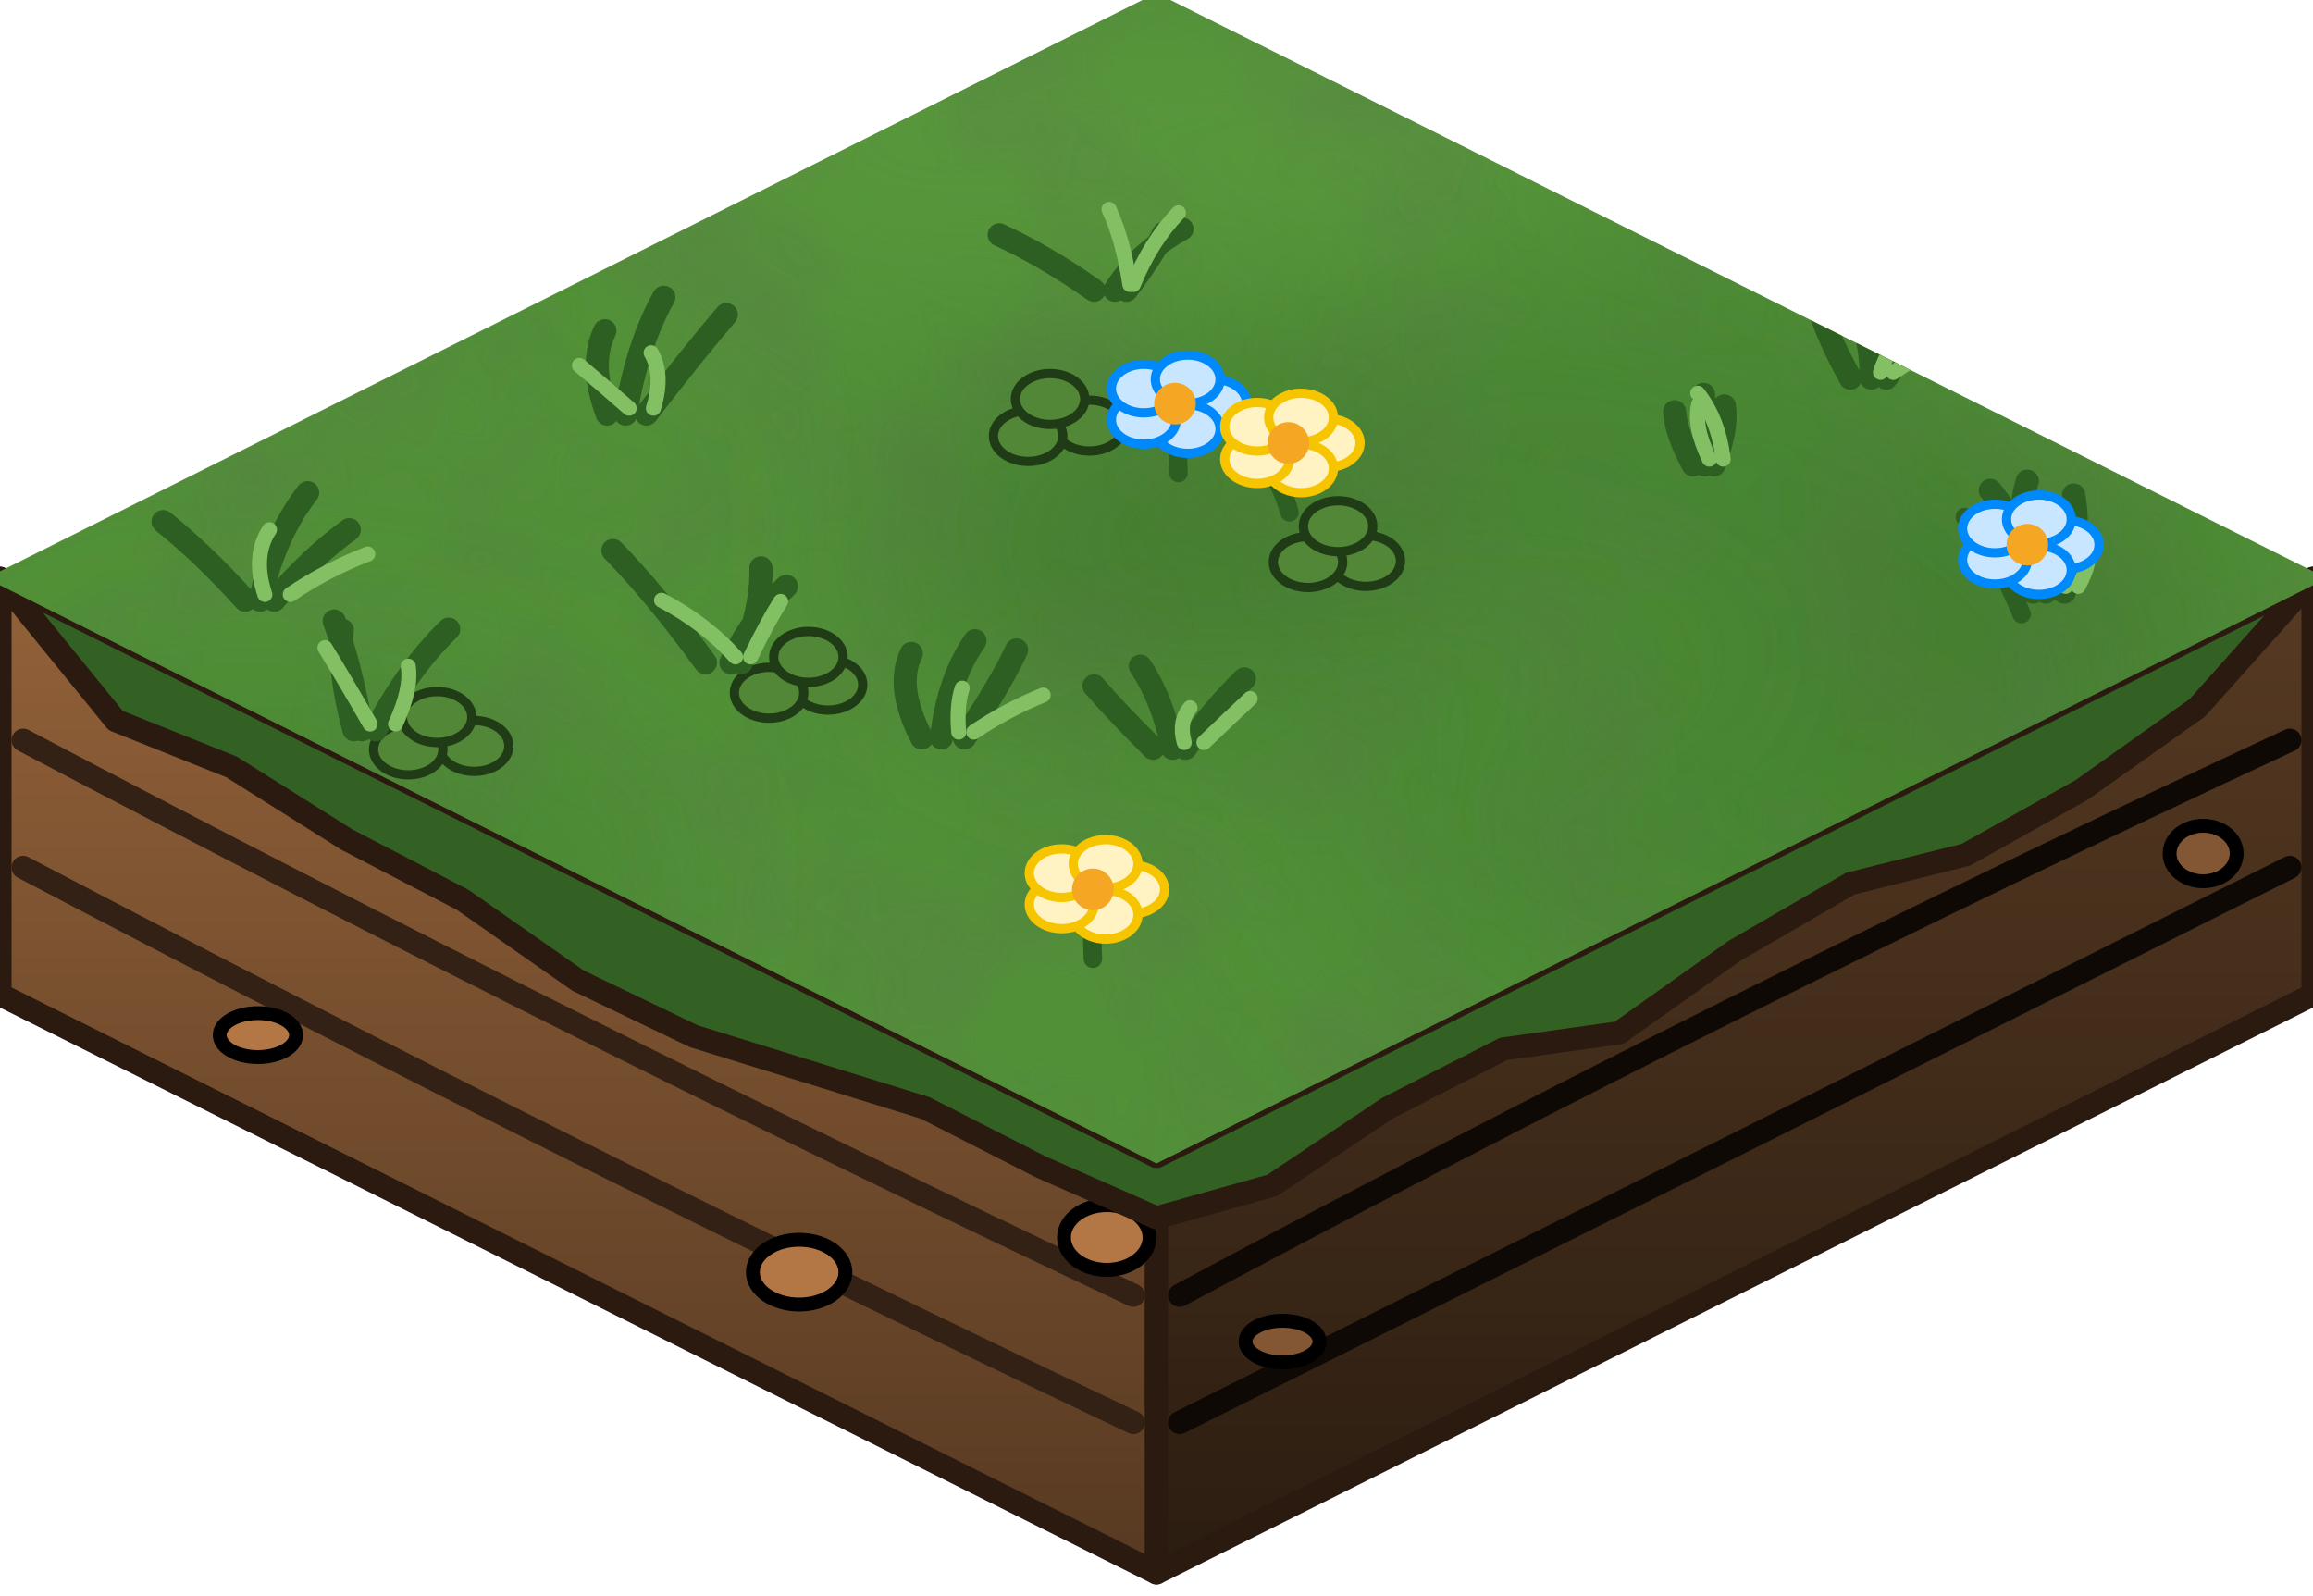
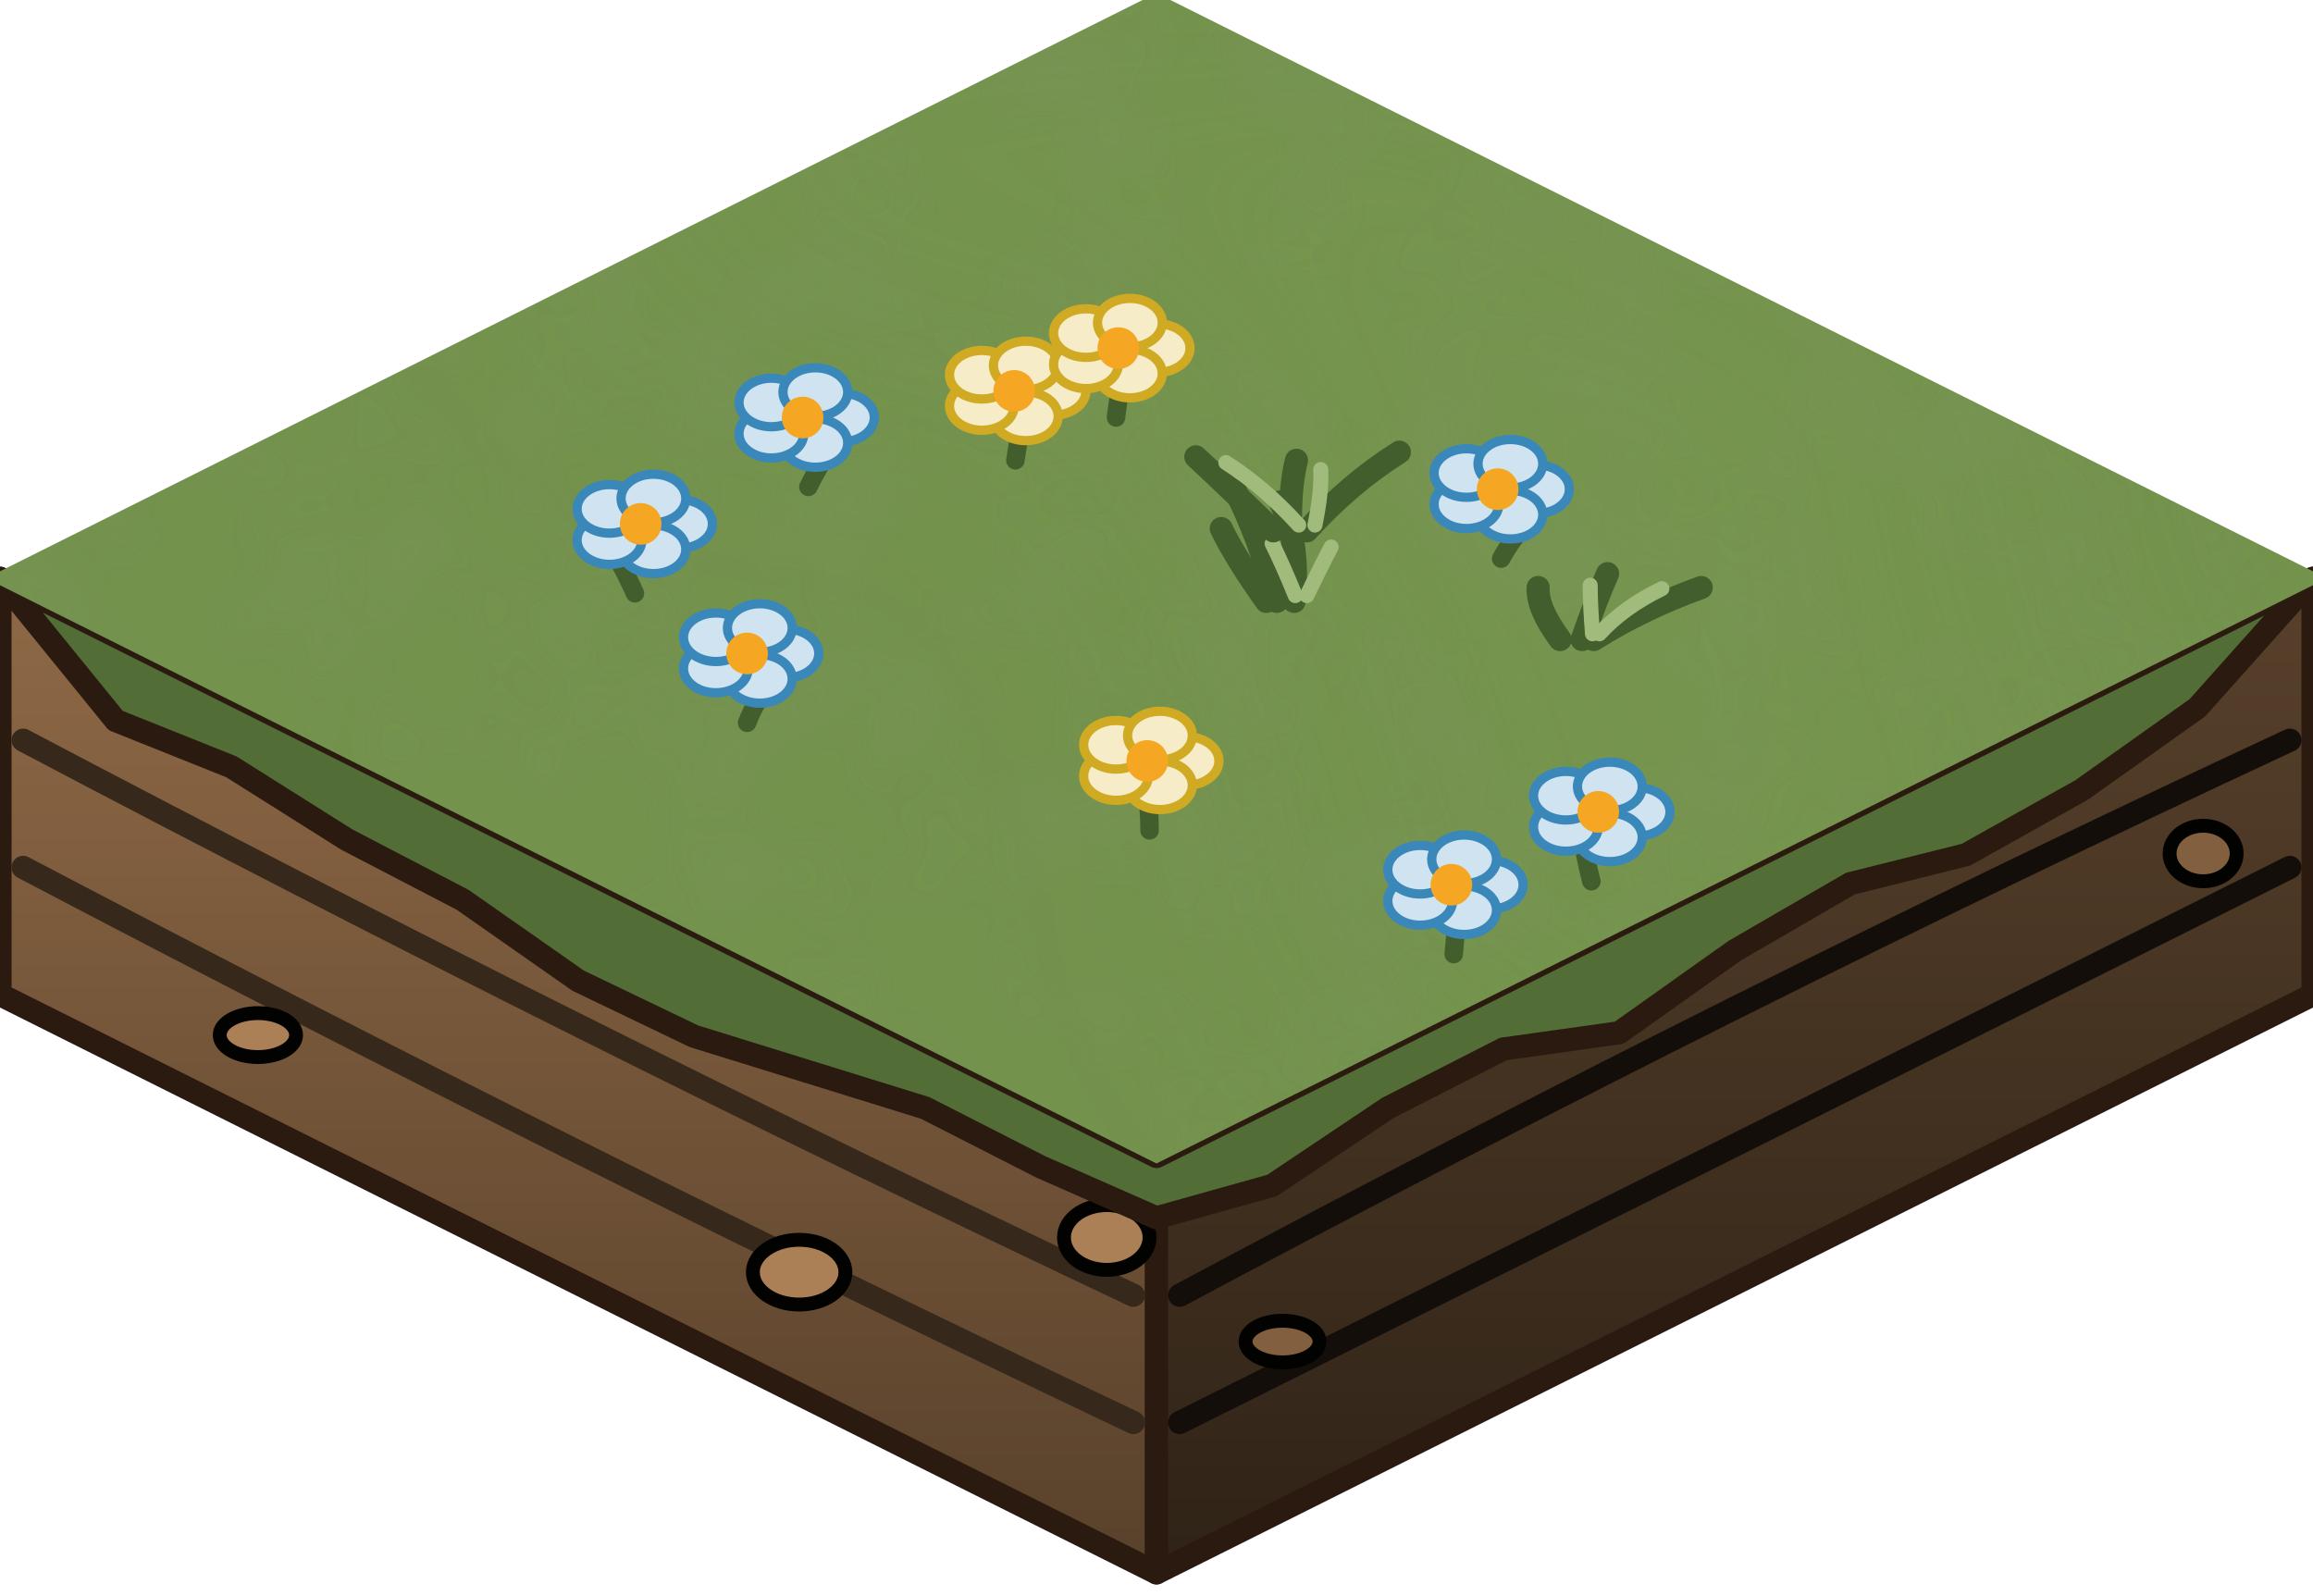
<svg xmlns="http://www.w3.org/2000/svg" width="200" height="138" viewBox="0 0 200 138">
  <defs>
    <linearGradient id="lg1" x1="0" y1="0" x2="0" y2="1">
-       <stop offset="0" stop-color="#926139" />
-       <stop offset="1" stop-color="#573a22" />
+       <stop offset="0" stop-color="#8f6946" />
+       <stop offset="1" stop-color="#58412b" />
    </linearGradient>
    <linearGradient id="lg2" x1="0" y1="0" x2="0" y2="1">
-       <stop offset="0" stop-color="#573a22" />
-       <stop offset="1" stop-color="#2b1d11" />
+       <stop offset="0" stop-color="#58412b" />
+       <stop offset="1" stop-color="#2f2317" />
    </linearGradient>
    <clipPath id="cp3">
      <path d="M-1.2 50 L100 -0.6 L201.2 50 L100 100.6 Z" />
    </clipPath>
    <filter id="bl4" x="-50%" y="-50%" width="200%" height="200%">
-       <feGaussianBlur stdDeviation="10" />
+       <feGaussianBlur stdDeviation="14" />
    </filter>
    <filter id="nz5" x="0" y="0" width="100%" height="100%">
-       <feTurbulence type="fractalNoise" baseFrequency="0.07" numOctaves="3" seed="62" result="t" />
-       <feColorMatrix in="t" type="matrix" values="0 0 0 0 0.094 0 0 0 0 0.176 0 0 0 0 0.067 0 0 0 0.640 -0.256" result="n" />
+       <feTurbulence type="fractalNoise" baseFrequency="0.09" numOctaves="2" seed="62" result="t" />
+       <feColorMatrix in="t" type="matrix" values="0 0 0 0 0.224 0 0 0 0 0.294 0 0 0 0 0.149 0 0 0 0.400 -0.160" result="n" />
      <feComposite in="n" in2="SourceAlpha" operator="in" />
    </filter>
    <clipPath id="cp6">
      <path d="M-1.2 50 L100 -0.6 L201.2 50 L100 100.6 Z" />
    </clipPath>
  </defs>
  <path d="M0 50 L100 100 L100 136 L0 86 Z" fill="url(#lg1)" stroke="#2b1a10" stroke-width="2" stroke-linejoin="round" stroke-linecap="round" />
  <path d="M100 100 L200 50 L200 86 L100 136 Z" fill="url(#lg2)" stroke="#2b1a10" stroke-width="2" stroke-linejoin="round" stroke-linecap="round" />
-   <path d="M2 64 Q50.0 89.32 98 112" fill="none" stroke="#322114" stroke-width="2" stroke-linejoin="round" stroke-linecap="round" />
-   <path d="M102 112 Q150.0 86.319 198 64" fill="none" stroke="#0e0905" stroke-width="2" stroke-linejoin="round" stroke-linecap="round" />
-   <path d="M2 75 Q50.0 100.224 98 123" fill="none" stroke="#322114" stroke-width="2" stroke-linejoin="round" stroke-linecap="round" />
-   <path d="M102 123 Q150.0 99.053 198 75" fill="none" stroke="#0e0905" stroke-width="2" stroke-linejoin="round" stroke-linecap="round" />
-   <ellipse cx="95.7" cy="107" rx="3.7" ry="2.8" fill="#b37645" stroke="#000000" stroke-width="1.2" />
-   <ellipse cx="69.1" cy="110" rx="4" ry="2.8" fill="#b37645" stroke="#000000" stroke-width="1.2" />
-   <ellipse cx="110.9" cy="116" rx="3.2" ry="1.8" fill="#835733" stroke="#000000" stroke-width="1.2" />
-   <ellipse cx="22.3" cy="89.5" rx="3.3" ry="1.9" fill="#b37645" stroke="#000000" stroke-width="1.2" />
-   <ellipse cx="190.5" cy="73.8" rx="2.9" ry="2.4" fill="#835733" stroke="#000000" stroke-width="1.2" />
-   <path d="M0 50 L100 100 L200 50 L200 50 L190 61.2 L180 68.3 L170 73.9 L160 76.4 L150 82.2 L140 89.3 L130 90.7 L120 95.8 L110 102.5 L100 105.3 L90 100.9 L80 95.8 L70 92.7 L60 89.6 L50 84.8 L40 77.8 L30 72.6 L20 66.3 L10 62.3 L0 50 Z" fill="#336124" stroke="#2b1a10" stroke-width="2" stroke-linejoin="round" stroke-linecap="round" />
-   <path d="M-1.2 50 L100 -0.6 L201.2 50 L100 100.6 Z" fill="#529038" />
+   <path d="M2 64 Q50.0 89.32 98 112" fill="none" stroke="#36281a" stroke-width="2" stroke-linejoin="round" stroke-linecap="round" />
+   <path d="M102 112 Q150.0 86.319 198 64" fill="none" stroke="#130e0a" stroke-width="2" stroke-linejoin="round" stroke-linecap="round" />
+   <path d="M2 75 Q50.0 100.224 98 123" fill="none" stroke="#36281a" stroke-width="2" stroke-linejoin="round" stroke-linecap="round" />
+   <path d="M102 123 Q150.0 99.053 198 75" fill="none" stroke="#130e0a" stroke-width="2" stroke-linejoin="round" stroke-linecap="round" />
+   <ellipse cx="95.7" cy="107" rx="3.7" ry="2.8" fill="#ac8056" stroke="#020201" stroke-width="1.2" />
+   <ellipse cx="69.1" cy="110" rx="4" ry="2.8" fill="#ac8056" stroke="#020201" stroke-width="1.2" />
+   <ellipse cx="110.9" cy="116" rx="3.2" ry="1.8" fill="#815f3f" stroke="#020201" stroke-width="1.2" />
+   <ellipse cx="22.3" cy="89.5" rx="3.3" ry="1.9" fill="#ac8056" stroke="#020201" stroke-width="1.2" />
+   <ellipse cx="190.5" cy="73.8" rx="2.9" ry="2.4" fill="#815f3f" stroke="#020201" stroke-width="1.2" />
+   <path d="M0 50 L100 100 L200 50 L200 50 L190 61.2 L180 68.3 L170 73.9 L160 76.4 L150 82.2 L140 89.3 L130 90.7 L120 95.8 L110 102.5 L100 105.3 L90 100.9 L80 95.8 L70 92.7 L60 89.6 L50 84.8 L40 77.8 L30 72.6 L20 66.3 L10 62.3 L0 50 Z" fill="#536d37" stroke="#2b1a10" stroke-width="2" stroke-linejoin="round" stroke-linecap="round" />
+   <path d="M-1.2 50 L100 -0.6 L201.2 50 L100 100.6 Z" fill="#73924c" />
  <g clip-path="url(#cp3)">
-     <g filter="url(#bl4)" opacity="0.65">
-       <ellipse cx="109.6" cy="9.8" rx="29.8" ry="12.1" fill="#5e9d3f" />
-       <ellipse cx="140.7" cy="38.4" rx="36.4" ry="15.3" fill="#437f2f" />
-       <ellipse cx="152.6" cy="73.2" rx="37.2" ry="14" fill="#437f2f" />
-       <ellipse cx="76.3" cy="5.3" rx="19.7" ry="17.3" fill="#5e9d3f" />
-       <ellipse cx="20" cy="77.8" rx="36.7" ry="15.3" fill="#437f2f" />
-       <ellipse cx="101.2" cy="47.1" rx="23.6" ry="13.7" fill="#3b7029" />
-       <ellipse cx="174.9" cy="53.1" rx="21.5" ry="10.6" fill="#3b7029" />
+     <g filter="url(#bl4)" opacity="0.25">
+       <ellipse cx="109.6" cy="9.8" rx="29.8" ry="12.1" fill="#7f9d52" />
+       <ellipse cx="140.7" cy="38.4" rx="36.4" ry="15.3" fill="#7f9d52" />
+       <ellipse cx="152.6" cy="73.2" rx="37.2" ry="14" fill="#7f9d52" />
+       <ellipse cx="76.3" cy="5.3" rx="19.7" ry="17.3" fill="#7f9d52" />
    </g>
  </g>
  <path d="M-1.2 50 L100 -0.6 L201.2 50 L100 100.6 Z" fill="#000" filter="url(#nz5)" />
  <g clip-path="url(#cp6)">
-     <ellipse cx="41" cy="64.5" rx="3" ry="2.2" fill="#518736" stroke="#203c16" stroke-width="0.8" />
-     <ellipse cx="35.3" cy="64.8" rx="3" ry="2.2" fill="#518736" stroke="#203c16" stroke-width="0.8" />
-     <ellipse cx="37.8" cy="62" rx="3" ry="2.2" fill="#518736" stroke="#203c16" stroke-width="0.8" />
-     <ellipse cx="118.1" cy="48.5" rx="3" ry="2.2" fill="#518736" stroke="#203c16" stroke-width="0.8" />
-     <ellipse cx="113.1" cy="48.6" rx="3" ry="2.2" fill="#518736" stroke="#203c16" stroke-width="0.8" />
-     <ellipse cx="115.7" cy="45.5" rx="3" ry="2.2" fill="#518736" stroke="#203c16" stroke-width="0.8" />
-     <ellipse cx="94.2" cy="36.8" rx="3" ry="2.2" fill="#518736" stroke="#203c16" stroke-width="0.8" />
-     <ellipse cx="88.9" cy="37.7" rx="3" ry="2.2" fill="#518736" stroke="#203c16" stroke-width="0.8" />
-     <ellipse cx="90.8" cy="34.5" rx="3" ry="2.2" fill="#518736" stroke="#203c16" stroke-width="0.8" />
-     <ellipse cx="71.6" cy="59.2" rx="3" ry="2.2" fill="#518736" stroke="#203c16" stroke-width="0.8" />
-     <ellipse cx="66.5" cy="59.9" rx="3" ry="2.2" fill="#518736" stroke="#203c16" stroke-width="0.8" />
-     <ellipse cx="69.9" cy="56.8" rx="3" ry="2.2" fill="#518736" stroke="#203c16" stroke-width="0.8" />
-     <path d="M99.7 64.7 Q96.4 61.4 94.6 59.3" fill="none" stroke="#2d5e22" stroke-width="2" stroke-linecap="round" />
-     <path d="M101.4 64.7 Q100.5 60.4 98.6 57.6" fill="none" stroke="#2d5e22" stroke-width="2" stroke-linecap="round" />
-     <path d="M102.5 64.7 Q105.1 61.1 107.6 58.7" fill="none" stroke="#2d5e22" stroke-width="2" stroke-linecap="round" />
-     <path d="M102.4 64.2 Q101.9 62.4 102.9 61.2" fill="none" stroke="#82c063" stroke-width="1.3" stroke-linecap="round" />
-     <path d="M104.1 64.2 Q106.5 61.9 108.1 60.4" fill="none" stroke="#82c063" stroke-width="1.3" stroke-linecap="round" />
-     <path d="M175.8 51.2 Q174.1 45.4 175.3 41.6" fill="none" stroke="#2d5e22" stroke-width="2" stroke-linecap="round" />
-     <path d="M176.9 51.2 Q174.9 45.9 172.1 42.4" fill="none" stroke="#2d5e22" stroke-width="2" stroke-linecap="round" />
-     <path d="M178.5 51.2 Q180 46.2 179.3 42.8" fill="none" stroke="#2d5e22" stroke-width="2" stroke-linecap="round" />
-     <path d="M178.6 50.7 Q177 47.5 174.4 45.3" fill="none" stroke="#82c063" stroke-width="1.3" stroke-linecap="round" />
-     <path d="M179.7 50.7 Q180.9 48.5 180.5 47.1" fill="none" stroke="#82c063" stroke-width="1.3" stroke-linecap="round" />
-     <path d="M94.6 25.1 Q90.5 22.2 86.4 20.3" fill="none" stroke="#2d5e22" stroke-width="2" stroke-linecap="round" />
-     <path d="M96.4 25.1 Q98.4 21.9 102.2 19.8" fill="none" stroke="#2d5e22" stroke-width="2" stroke-linecap="round" />
-     <path d="M97.4 25.1 Q99.6 22.2 100.6 20.2" fill="none" stroke="#2d5e22" stroke-width="2" stroke-linecap="round" />
-     <path d="M97.7 24.6 Q97.1 20.7 95.9 18.1" fill="none" stroke="#82c063" stroke-width="1.3" stroke-linecap="round" />
-     <path d="M98 24.6 Q99.5 20.9 101.9 18.4" fill="none" stroke="#82c063" stroke-width="1.3" stroke-linecap="round" />
-     <path d="M160 32.7 Q157.8 28.7 157.1 26" fill="none" stroke="#2d5e22" stroke-width="2" stroke-linecap="round" />
-     <path d="M161.8 32.7 Q161.8 28.3 159.8 25.4" fill="none" stroke="#2d5e22" stroke-width="2" stroke-linecap="round" />
-     <path d="M163.1 32.7 Q166 28.3 166.9 25.3" fill="none" stroke="#2d5e22" stroke-width="2" stroke-linecap="round" />
-     <path d="M162.6 32.2 Q163.4 29.5 166.2 27.7" fill="none" stroke="#82c063" stroke-width="1.3" stroke-linecap="round" />
-     <path d="M163.7 32.2 Q166.8 30.1 170.9 28.7" fill="none" stroke="#82c063" stroke-width="1.3" stroke-linecap="round" />
-     <path d="M146.4 40.2 Q144.9 37.4 144.8 35.6" fill="none" stroke="#2d5e22" stroke-width="2" stroke-linecap="round" />
-     <path d="M147.4 40.2 Q147.4 36.5 147.3 34.1" fill="none" stroke="#2d5e22" stroke-width="2" stroke-linecap="round" />
-     <path d="M148.2 40.2 Q149.4 37.1 149.1 35.1" fill="none" stroke="#2d5e22" stroke-width="2" stroke-linecap="round" />
-     <path d="M147.8 39.7 Q146.4 36.8 146.9 34.9" fill="none" stroke="#82c063" stroke-width="1.3" stroke-linecap="round" />
-     <path d="M149 39.7 Q148.6 36.3 146.8 34" fill="none" stroke="#82c063" stroke-width="1.3" stroke-linecap="round" />
-     <path d="M61 57.3 Q56.8 51.5 53 47.6" fill="none" stroke="#2d5e22" stroke-width="2" stroke-linecap="round" />
-     <path d="M63.2 57.3 Q65.1 53.3 68 50.7" fill="none" stroke="#2d5e22" stroke-width="2" stroke-linecap="round" />
-     <path d="M64.1 57.3 Q65.9 52.4 65.8 49.1" fill="none" stroke="#2d5e22" stroke-width="2" stroke-linecap="round" />
-     <path d="M63.6 56.8 Q61 53.9 57.2 51.9" fill="none" stroke="#82c063" stroke-width="1.3" stroke-linecap="round" />
-     <path d="M64.9 56.8 Q66.3 53.9 67.5 52" fill="none" stroke="#82c063" stroke-width="1.3" stroke-linecap="round" />
-     <path d="M30.6 63.1 Q29.2 57.9 29.6 54.5" fill="none" stroke="#2d5e22" stroke-width="2" stroke-linecap="round" />
-     <path d="M31.3 63.1 Q30.3 57.4 28.9 53.7" fill="none" stroke="#2d5e22" stroke-width="2" stroke-linecap="round" />
-     <path d="M32.5 63.1 Q35.3 57.8 38.8 54.4" fill="none" stroke="#2d5e22" stroke-width="2" stroke-linecap="round" />
-     <path d="M32 62.6 Q29.7 58.6 28.1 56" fill="none" stroke="#82c063" stroke-width="1.3" stroke-linecap="round" />
-     <path d="M34.2 62.6 Q35.6 59.6 35.3 57.6" fill="none" stroke="#82c063" stroke-width="1.3" stroke-linecap="round" />
-     <path d="M21.2 51.9 Q17.6 47.9 14.1 45.1" fill="none" stroke="#2d5e22" stroke-width="2" stroke-linecap="round" />
-     <path d="M22.5 51.9 Q23.7 46.3 26.6 42.6" fill="none" stroke="#2d5e22" stroke-width="2" stroke-linecap="round" />
-     <path d="M23.7 51.9 Q26.9 48.2 30.2 45.8" fill="none" stroke="#2d5e22" stroke-width="2" stroke-linecap="round" />
-     <path d="M22.9 51.4 Q21.8 48.1 23.3 45.8" fill="none" stroke="#82c063" stroke-width="1.3" stroke-linecap="round" />
-     <path d="M25.1 51.4 Q28.2 49.3 31.8 47.9" fill="none" stroke="#82c063" stroke-width="1.3" stroke-linecap="round" />
-     <path d="M79.7 63.8 Q77.4 59.4 78.8 56.5" fill="none" stroke="#2d5e22" stroke-width="2" stroke-linecap="round" />
-     <path d="M81.4 63.8 Q82 58.7 84.3 55.4" fill="none" stroke="#2d5e22" stroke-width="2" stroke-linecap="round" />
-     <path d="M83.4 63.8 Q86.5 59.2 87.9 56.2" fill="none" stroke="#2d5e22" stroke-width="2" stroke-linecap="round" />
-     <path d="M82.9 63.3 Q82.7 61 83.2 59.5" fill="none" stroke="#82c063" stroke-width="1.3" stroke-linecap="round" />
-     <path d="M84.2 63.3 Q87 61.4 90.2 60.1" fill="none" stroke="#82c063" stroke-width="1.3" stroke-linecap="round" />
-     <path d="M52.5 35.8 Q50.9 31.5 52.3 28.6" fill="none" stroke="#2d5e22" stroke-width="2" stroke-linecap="round" />
-     <path d="M54.1 35.8 Q55.1 29.8 57.4 25.7" fill="none" stroke="#2d5e22" stroke-width="2" stroke-linecap="round" />
-     <path d="M55.9 35.8 Q59.9 30.6 62.8 27.2" fill="none" stroke="#2d5e22" stroke-width="2" stroke-linecap="round" />
-     <path d="M54.4 35.3 Q51.9 33.1 50.1 31.6" fill="none" stroke="#82c063" stroke-width="1.3" stroke-linecap="round" />
-     <path d="M56.5 35.3 Q57.4 32.4 56.3 30.5" fill="none" stroke="#82c063" stroke-width="1.3" stroke-linecap="round" />
+     <ellipse cx="30.9" cy="73.1" rx="3" ry="2.2" fill="#6f8948" stroke="#394b26" stroke-width="0.8" />
+     <ellipse cx="26.1" cy="72.3" rx="3" ry="2.2" fill="#6f8948" stroke="#394b26" stroke-width="0.8" />
+     <ellipse cx="28.1" cy="69.7" rx="3" ry="2.2" fill="#6f8948" stroke="#394b26" stroke-width="0.8" />
+     <path d="M109.5 52 Q106.8 48.2 105.6 45.7" fill="none" stroke="#425e2c" stroke-width="2" stroke-linecap="round" />
+     <path d="M110.4 52 Q108.8 46.3 106.8 42.4" fill="none" stroke="#425e2c" stroke-width="2" stroke-linecap="round" />
+     <path d="M111.9 52 Q112.4 46.9 110.7 43.4" fill="none" stroke="#425e2c" stroke-width="2" stroke-linecap="round" />
+     <path d="M112 51.5 Q110.9 48.8 110 47" fill="none" stroke="#a1bb7c" stroke-width="1.3" stroke-linecap="round" />
+     <path d="M113 51.5 Q114.2 49 115.1 47.3" fill="none" stroke="#a1bb7c" stroke-width="1.3" stroke-linecap="round" />
+     <path d="M110.1 45.9 Q106.2 42.1 103.4 39.5" fill="none" stroke="#425e2c" stroke-width="2" stroke-linecap="round" />
+     <path d="M111.6 45.9 Q111.5 42.2 112.1 39.8" fill="none" stroke="#425e2c" stroke-width="2" stroke-linecap="round" />
+     <path d="M113 45.9 Q116.7 41.8 121 39.1" fill="none" stroke="#425e2c" stroke-width="2" stroke-linecap="round" />
+     <path d="M112.3 45.4 Q109.3 42.1 106 40" fill="none" stroke="#a1bb7c" stroke-width="1.3" stroke-linecap="round" />
+     <path d="M113.7 45.4 Q114.3 42.5 114.2 40.6" fill="none" stroke="#a1bb7c" stroke-width="1.3" stroke-linecap="round" />
+     <path d="M134.9 55.3 Q132.9 52.6 133 50.8" fill="none" stroke="#425e2c" stroke-width="2" stroke-linecap="round" />
+     <path d="M136.8 55.3 Q138 51.9 139 49.6" fill="none" stroke="#425e2c" stroke-width="2" stroke-linecap="round" />
+     <path d="M137.8 55.3 Q142.1 52.6 147.1 50.8" fill="none" stroke="#425e2c" stroke-width="2" stroke-linecap="round" />
+     <path d="M137.7 54.8 Q137.5 52.3 137.5 50.6" fill="none" stroke="#a1bb7c" stroke-width="1.3" stroke-linecap="round" />
+     <path d="M138.3 54.8 Q140.4 52.5 143.7 50.9" fill="none" stroke="#a1bb7c" stroke-width="1.3" stroke-linecap="round" />
  </g>
-   <path d="M101.9 40.9 Q101.8 35.8 100.7 32.4" fill="none" stroke="#2d5e22" stroke-width="1.6" stroke-linecap="round" />
-   <ellipse cx="105" cy="34.9" rx="2.8" ry="2.1" fill="#c8e6ff" stroke="#0089fb" stroke-width="0.8" />
-   <ellipse cx="102.7" cy="37.1" rx="2.8" ry="2.1" fill="#c8e6ff" stroke="#0089fb" stroke-width="0.8" />
-   <ellipse cx="98.9" cy="36.3" rx="2.8" ry="2.1" fill="#c8e6ff" stroke="#0089fb" stroke-width="0.8" />
-   <ellipse cx="98.9" cy="33.6" rx="2.8" ry="2.1" fill="#c8e6ff" stroke="#0089fb" stroke-width="0.8" />
-   <ellipse cx="102.7" cy="32.8" rx="2.8" ry="2.1" fill="#c8e6ff" stroke="#0089fb" stroke-width="0.8" />
-   <ellipse cx="101.6" cy="34.9" rx="1.8" ry="1.8" fill="#f5a623" />
-   <path d="M94.5 82.9 Q94.4 78.6 94 75.8" fill="none" stroke="#2d5e22" stroke-width="1.6" stroke-linecap="round" />
-   <ellipse cx="97.9" cy="76.9" rx="2.8" ry="2.1" fill="#fff3c4" stroke="#f7c500" stroke-width="0.8" />
-   <ellipse cx="95.6" cy="79.1" rx="2.8" ry="2.1" fill="#fff3c4" stroke="#f7c500" stroke-width="0.8" />
-   <ellipse cx="91.8" cy="78.2" rx="2.8" ry="2.1" fill="#fff3c4" stroke="#f7c500" stroke-width="0.8" />
-   <ellipse cx="91.8" cy="75.5" rx="2.8" ry="2.1" fill="#fff3c4" stroke="#f7c500" stroke-width="0.8" />
-   <ellipse cx="95.6" cy="74.7" rx="2.8" ry="2.1" fill="#fff3c4" stroke="#f7c500" stroke-width="0.8" />
-   <ellipse cx="94.5" cy="76.9" rx="1.8" ry="1.8" fill="#f5a623" />
-   <path d="M174.8 53.1 Q172.8 48.1 169.9 44.7" fill="none" stroke="#2d5e22" stroke-width="1.6" stroke-linecap="round" />
-   <ellipse cx="178.7" cy="47.1" rx="2.8" ry="2.1" fill="#c8e6ff" stroke="#0089fb" stroke-width="0.8" />
-   <ellipse cx="176.3" cy="49.3" rx="2.8" ry="2.1" fill="#c8e6ff" stroke="#0089fb" stroke-width="0.8" />
-   <ellipse cx="172.5" cy="48.4" rx="2.8" ry="2.1" fill="#c8e6ff" stroke="#0089fb" stroke-width="0.8" />
-   <ellipse cx="172.5" cy="45.7" rx="2.8" ry="2.1" fill="#c8e6ff" stroke="#0089fb" stroke-width="0.8" />
-   <ellipse cx="176.3" cy="44.9" rx="2.8" ry="2.1" fill="#c8e6ff" stroke="#0089fb" stroke-width="0.8" />
-   <ellipse cx="175.3" cy="47.1" rx="1.8" ry="1.8" fill="#f5a623" />
-   <path d="M111.5 44.3 Q110.4 40.4 107.4 37.8" fill="none" stroke="#2d5e22" stroke-width="1.6" stroke-linecap="round" />
-   <ellipse cx="114.8" cy="38.3" rx="2.8" ry="2.1" fill="#fff3c4" stroke="#f7c500" stroke-width="0.8" />
-   <ellipse cx="112.5" cy="40.5" rx="2.8" ry="2.1" fill="#fff3c4" stroke="#f7c500" stroke-width="0.8" />
-   <ellipse cx="108.7" cy="39.7" rx="2.8" ry="2.1" fill="#fff3c4" stroke="#f7c500" stroke-width="0.8" />
-   <ellipse cx="108.7" cy="36.9" rx="2.8" ry="2.1" fill="#fff3c4" stroke="#f7c500" stroke-width="0.8" />
-   <ellipse cx="112.5" cy="36.1" rx="2.8" ry="2.1" fill="#fff3c4" stroke="#f7c500" stroke-width="0.8" />
-   <ellipse cx="111.4" cy="38.3" rx="1.8" ry="1.8" fill="#f5a623" />
+   <path d="M87.8 39.8 Q88.4 35.4 89.9 32.5" fill="none" stroke="#425e2c" stroke-width="1.6" stroke-linecap="round" />
+   <ellipse cx="91.1" cy="33.8" rx="2.8" ry="2.1" fill="#f6ecc8" stroke="#d0aa22" stroke-width="0.8" />
+   <ellipse cx="88.7" cy="36" rx="2.8" ry="2.1" fill="#f6ecc8" stroke="#d0aa22" stroke-width="0.8" />
+   <ellipse cx="84.9" cy="35.1" rx="2.8" ry="2.1" fill="#f6ecc8" stroke="#d0aa22" stroke-width="0.8" />
+   <ellipse cx="84.9" cy="32.4" rx="2.8" ry="2.1" fill="#f6ecc8" stroke="#d0aa22" stroke-width="0.8" />
+   <ellipse cx="88.7" cy="31.6" rx="2.8" ry="2.1" fill="#f6ecc8" stroke="#d0aa22" stroke-width="0.8" />
+   <ellipse cx="87.7" cy="33.8" rx="1.8" ry="1.8" fill="#f5a623" />
+   <path d="M99.4 71.8 Q99.4 68.2 98.4 65.9" fill="none" stroke="#425e2c" stroke-width="1.6" stroke-linecap="round" />
+   <ellipse cx="102.6" cy="65.8" rx="2.8" ry="2.1" fill="#f6ecc8" stroke="#d0aa22" stroke-width="0.8" />
+   <ellipse cx="100.3" cy="67.9" rx="2.8" ry="2.1" fill="#f6ecc8" stroke="#d0aa22" stroke-width="0.8" />
+   <ellipse cx="96.5" cy="67.1" rx="2.8" ry="2.1" fill="#f6ecc8" stroke="#d0aa22" stroke-width="0.8" />
+   <ellipse cx="96.5" cy="64.4" rx="2.8" ry="2.1" fill="#f6ecc8" stroke="#d0aa22" stroke-width="0.8" />
+   <ellipse cx="100.3" cy="63.6" rx="2.8" ry="2.1" fill="#f6ecc8" stroke="#d0aa22" stroke-width="0.8" />
+   <ellipse cx="99.2" cy="65.8" rx="1.8" ry="1.8" fill="#f5a623" />
+   <path d="M96.5 36.1 Q97 31.5 98.9 28.4" fill="none" stroke="#425e2c" stroke-width="1.6" stroke-linecap="round" />
+   <ellipse cx="100.1" cy="30.1" rx="2.8" ry="2.1" fill="#f6ecc8" stroke="#d0aa22" stroke-width="0.8" />
+   <ellipse cx="97.7" cy="32.3" rx="2.8" ry="2.1" fill="#f6ecc8" stroke="#d0aa22" stroke-width="0.8" />
+   <ellipse cx="93.9" cy="31.5" rx="2.8" ry="2.1" fill="#f6ecc8" stroke="#d0aa22" stroke-width="0.8" />
+   <ellipse cx="93.9" cy="28.8" rx="2.8" ry="2.1" fill="#f6ecc8" stroke="#d0aa22" stroke-width="0.8" />
+   <ellipse cx="97.7" cy="27.9" rx="2.8" ry="2.1" fill="#f6ecc8" stroke="#d0aa22" stroke-width="0.8" />
+   <ellipse cx="96.7" cy="30.1" rx="1.8" ry="1.8" fill="#f5a623" />
+   <path d="M125.7 82.5 Q126.1 78.2 126.3 75.3" fill="none" stroke="#425e2c" stroke-width="1.6" stroke-linecap="round" />
+   <ellipse cx="128.9" cy="76.5" rx="2.8" ry="2.1" fill="#cfe3f0" stroke="#3a87b9" stroke-width="0.8" />
+   <ellipse cx="126.6" cy="78.7" rx="2.8" ry="2.1" fill="#cfe3f0" stroke="#3a87b9" stroke-width="0.8" />
+   <ellipse cx="122.8" cy="77.9" rx="2.8" ry="2.1" fill="#cfe3f0" stroke="#3a87b9" stroke-width="0.8" />
+   <ellipse cx="122.8" cy="75.2" rx="2.8" ry="2.1" fill="#cfe3f0" stroke="#3a87b9" stroke-width="0.8" />
+   <ellipse cx="126.6" cy="74.3" rx="2.8" ry="2.1" fill="#cfe3f0" stroke="#3a87b9" stroke-width="0.8" />
+   <ellipse cx="125.5" cy="76.5" rx="1.8" ry="1.8" fill="#f5a623" />
+   <path d="M54.9 51.3 Q53.3 47.7 51.4 45.3" fill="none" stroke="#425e2c" stroke-width="1.6" stroke-linecap="round" />
+   <ellipse cx="58.8" cy="45.3" rx="2.8" ry="2.1" fill="#cfe3f0" stroke="#3a87b9" stroke-width="0.8" />
+   <ellipse cx="56.5" cy="47.5" rx="2.8" ry="2.1" fill="#cfe3f0" stroke="#3a87b9" stroke-width="0.8" />
+   <ellipse cx="52.7" cy="46.7" rx="2.8" ry="2.1" fill="#cfe3f0" stroke="#3a87b9" stroke-width="0.8" />
+   <ellipse cx="52.7" cy="44" rx="2.8" ry="2.1" fill="#cfe3f0" stroke="#3a87b9" stroke-width="0.8" />
+   <ellipse cx="56.5" cy="43.1" rx="2.8" ry="2.1" fill="#cfe3f0" stroke="#3a87b9" stroke-width="0.8" />
+   <ellipse cx="55.4" cy="45.3" rx="1.8" ry="1.8" fill="#f5a623" />
+   <path d="M69.9 42.1 Q71.8 38.2 74.6 35.5" fill="none" stroke="#425e2c" stroke-width="1.6" stroke-linecap="round" />
+   <ellipse cx="72.8" cy="36.1" rx="2.8" ry="2.1" fill="#cfe3f0" stroke="#3a87b9" stroke-width="0.8" />
+   <ellipse cx="70.5" cy="38.3" rx="2.8" ry="2.1" fill="#cfe3f0" stroke="#3a87b9" stroke-width="0.8" />
+   <ellipse cx="66.7" cy="37.5" rx="2.8" ry="2.1" fill="#cfe3f0" stroke="#3a87b9" stroke-width="0.8" />
+   <ellipse cx="66.7" cy="34.8" rx="2.8" ry="2.1" fill="#cfe3f0" stroke="#3a87b9" stroke-width="0.8" />
+   <ellipse cx="70.5" cy="33.9" rx="2.8" ry="2.1" fill="#cfe3f0" stroke="#3a87b9" stroke-width="0.8" />
+   <ellipse cx="69.4" cy="36.1" rx="1.8" ry="1.8" fill="#f5a623" />
+   <path d="M64.6 62.5 Q66 58.9 69.1 56.5" fill="none" stroke="#425e2c" stroke-width="1.6" stroke-linecap="round" />
+   <ellipse cx="68" cy="56.5" rx="2.8" ry="2.1" fill="#cfe3f0" stroke="#3a87b9" stroke-width="0.8" />
+   <ellipse cx="65.7" cy="58.7" rx="2.8" ry="2.1" fill="#cfe3f0" stroke="#3a87b9" stroke-width="0.8" />
+   <ellipse cx="61.9" cy="57.8" rx="2.8" ry="2.1" fill="#cfe3f0" stroke="#3a87b9" stroke-width="0.8" />
+   <ellipse cx="61.9" cy="55.1" rx="2.8" ry="2.1" fill="#cfe3f0" stroke="#3a87b9" stroke-width="0.8" />
+   <ellipse cx="65.7" cy="54.3" rx="2.8" ry="2.1" fill="#cfe3f0" stroke="#3a87b9" stroke-width="0.8" />
+   <ellipse cx="64.6" cy="56.5" rx="1.8" ry="1.8" fill="#f5a623" />
+   <path d="M137.6 76.2 Q136.6 72.3 136.6 69.7" fill="none" stroke="#425e2c" stroke-width="1.6" stroke-linecap="round" />
+   <ellipse cx="141.6" cy="70.2" rx="2.8" ry="2.1" fill="#cfe3f0" stroke="#3a87b9" stroke-width="0.8" />
+   <ellipse cx="139.2" cy="72.4" rx="2.8" ry="2.1" fill="#cfe3f0" stroke="#3a87b9" stroke-width="0.8" />
+   <ellipse cx="135.4" cy="71.5" rx="2.8" ry="2.1" fill="#cfe3f0" stroke="#3a87b9" stroke-width="0.8" />
+   <ellipse cx="135.4" cy="68.8" rx="2.8" ry="2.1" fill="#cfe3f0" stroke="#3a87b9" stroke-width="0.8" />
+   <ellipse cx="139.2" cy="68" rx="2.8" ry="2.1" fill="#cfe3f0" stroke="#3a87b9" stroke-width="0.8" />
+   <ellipse cx="138.2" cy="70.2" rx="1.8" ry="1.8" fill="#f5a623" />
+   <path d="M129.8 48.3 Q131.8 44.7 135.2 42.4" fill="none" stroke="#425e2c" stroke-width="1.6" stroke-linecap="round" />
+   <ellipse cx="132.9" cy="42.3" rx="2.8" ry="2.1" fill="#cfe3f0" stroke="#3a87b9" stroke-width="0.8" />
+   <ellipse cx="130.6" cy="44.5" rx="2.8" ry="2.1" fill="#cfe3f0" stroke="#3a87b9" stroke-width="0.8" />
+   <ellipse cx="126.8" cy="43.6" rx="2.8" ry="2.1" fill="#cfe3f0" stroke="#3a87b9" stroke-width="0.8" />
+   <ellipse cx="126.8" cy="40.9" rx="2.8" ry="2.1" fill="#cfe3f0" stroke="#3a87b9" stroke-width="0.8" />
+   <ellipse cx="130.6" cy="40.1" rx="2.8" ry="2.1" fill="#cfe3f0" stroke="#3a87b9" stroke-width="0.8" />
+   <ellipse cx="129.5" cy="42.3" rx="1.8" ry="1.8" fill="#f5a623" />
</svg>
